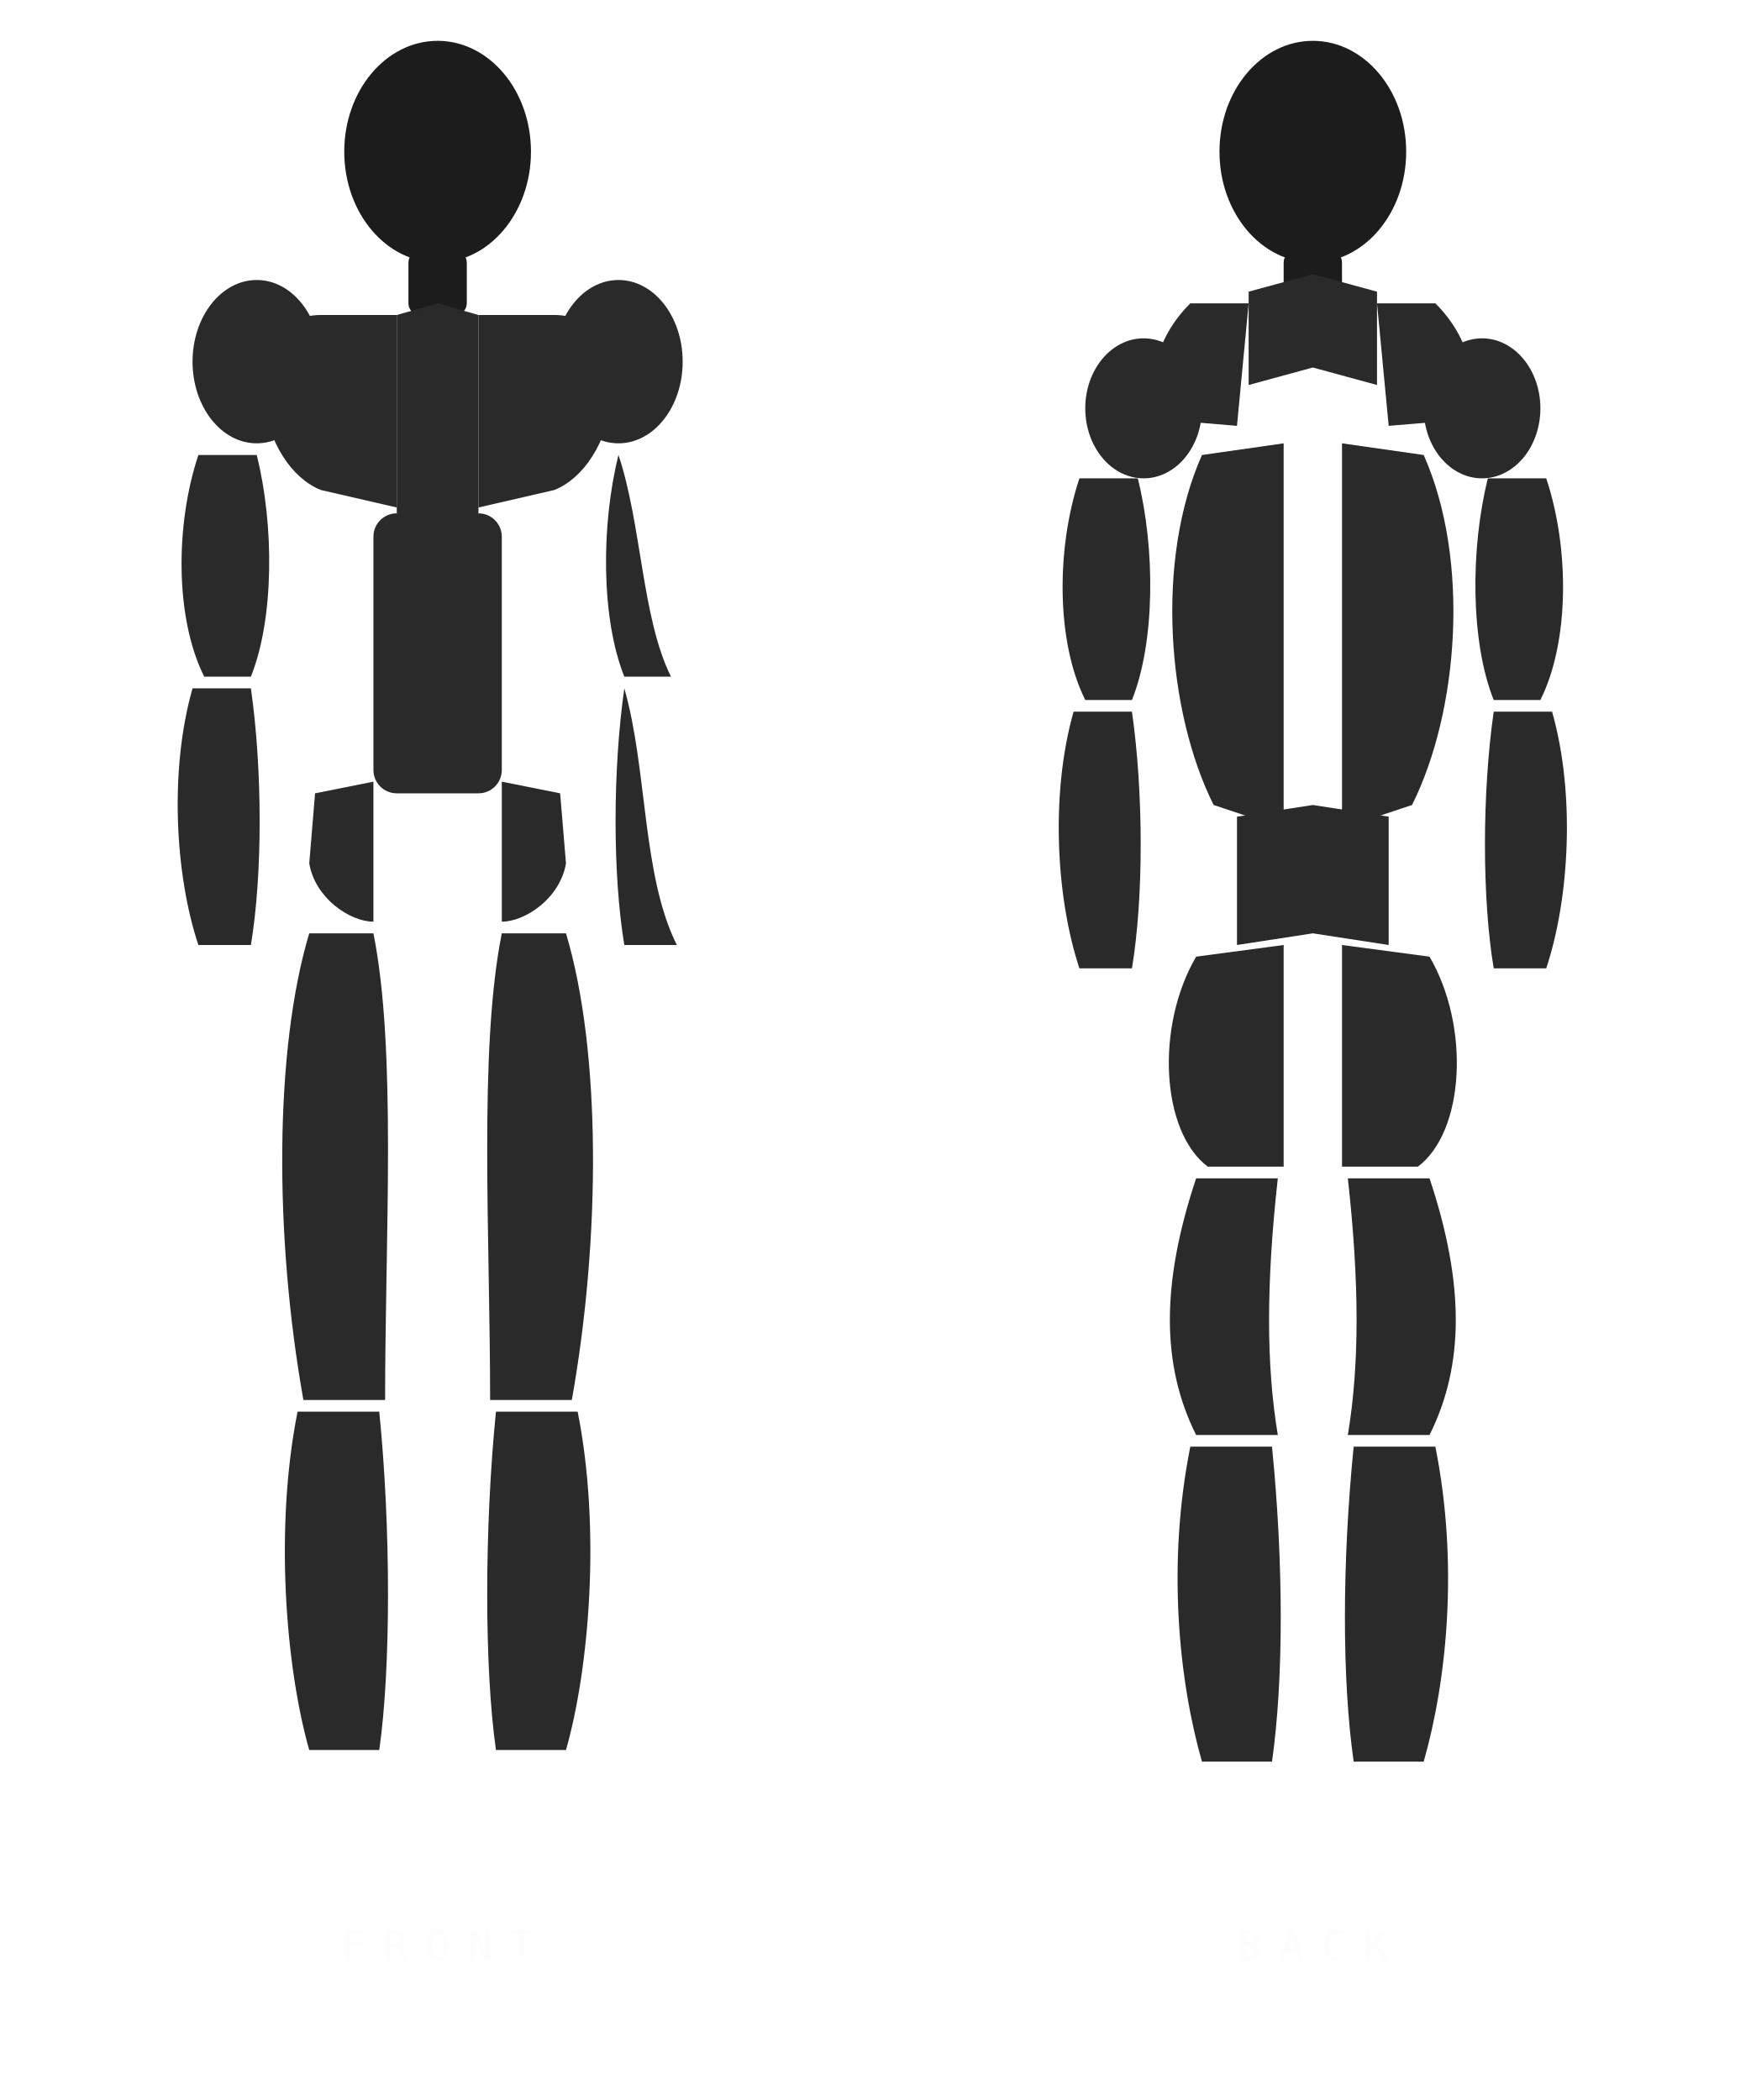
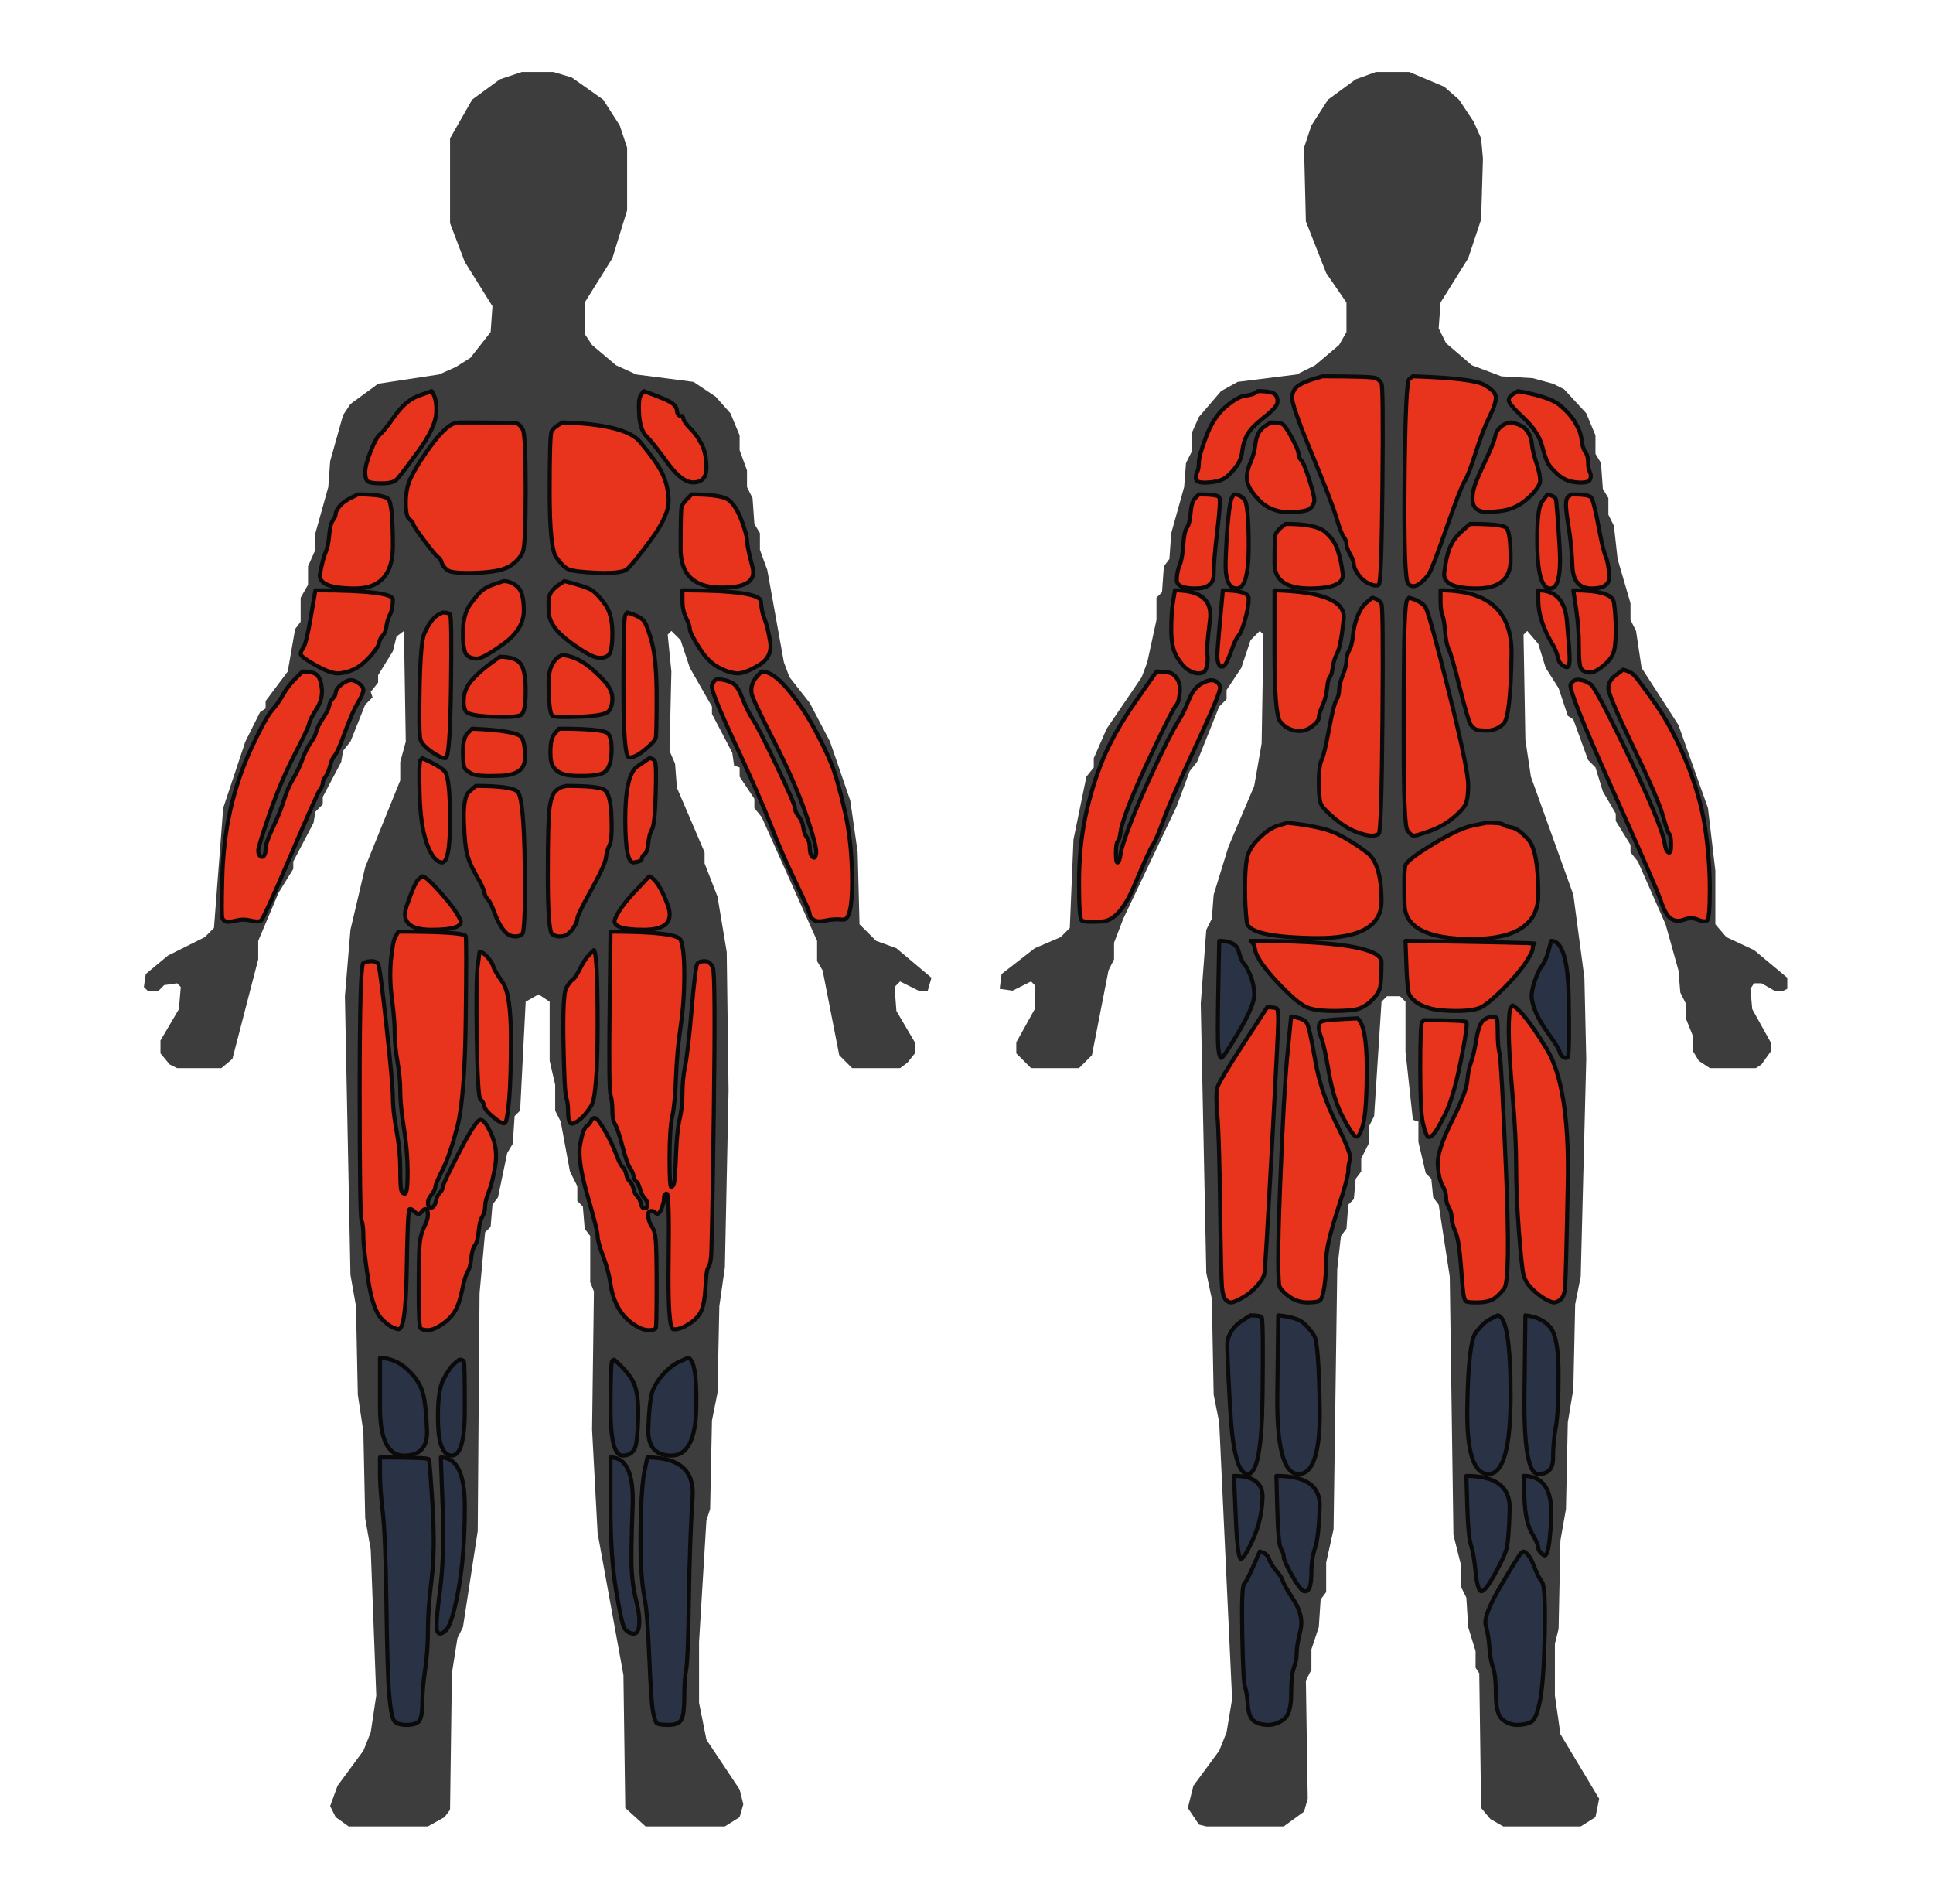
- <svg xmlns="http://www.w3.org/2000/svg" viewBox="0 0 300 360">
-   <ellipse cx="75" cy="26" rx="16" ry="19" fill="#1c1c1c" />
-   <rect x="70" y="43" width="10" height="11" rx="2" fill="#1c1c1c" />
-   <g id="shoulders-f">
-     <ellipse cx="44" cy="62" rx="11" ry="14" fill="#2a2a2a" />
-     <ellipse cx="106" cy="62" rx="11" ry="14" fill="#2a2a2a" />
+ <svg xmlns="http://www.w3.org/2000/svg" id="body-map" viewBox="0 0 1048 1032" stroke-linejoin="round" stroke-linecap="round">
+   <g id="front-body">
+     <g id="body-silhouette-front" fill="#3d3d3d" stroke="none">
+       <path d="M 283 39 L 300 39 L 310 42 L 327 54 L 336 68 L 340 80 L 340 114 L 332 140 L 317 164 L 317 181 L 321 187 L 334 198 L 345 203 L 376 207 L 388 215 L 396 224 L 401 236 L 401 244 L 405 255 L 405 264 L 408 270 L 409 284 L 412 289 L 412 298 L 416 309 L 425 359 L 428 367 L 439 381 L 450 402 L 461 434 L 465 462 L 466 501 L 475 510 L 486 514 L 505 530 L 503 537 L 498 537 L 488 532 L 485 535 L 486 548 L 496 565 L 496 571 L 492 576 L 488 579 L 462 579 L 455 572 L 446 526 L 443 521 L 443 510 L 413 443 L 409 438 L 409 433 L 401 421 L 401 416 L 398 415 L 397 408 L 386 387 L 386 383 L 374 362 L 369 347 L 364 342 L 362 344 L 364 364 L 363 407 L 366 414 L 367 427 L 382 462 L 382 468 L 389 486 L 394 516 L 395 591 L 393 687 L 390 708 L 389 755 L 386 770 L 385 818 L 383 824 L 379 890 L 379 923 L 383 943 L 401 970 L 403 978 L 401 985 L 393 990 L 350 990 L 339 980 L 338 908 L 324 831 L 321 775 L 322 700 L 320 695 L 320 670 L 317 666 L 316 654 L 313 651 L 313 643 L 309 635 L 304 608 L 301 602 L 301 588 L 298 575 L 298 543 L 292 539 L 285 543 L 282 602 L 279 605 L 278 620 L 275 625 L 270 649 L 267 653 L 266 665 L 263 668 L 260 701 L 259 830 L 251 882 L 248 888 L 245 907 L 244 981 L 241 985 L 232 990 L 189 990 L 182 985 L 179 979 L 183 968 L 197 949 L 201 939 L 204 919 L 201 840 L 198 823 L 197 776 L 194 756 L 193 708 L 190 691 L 187 540 L 190 504 L 198 470 L 217 423 L 217 413 L 220 402 L 219 342 L 215 345 L 213 353 L 205 366 L 205 370 L 201 375 L 202 378 L 198 382 L 190 402 L 186 407 L 185 413 L 175 432 L 175 436 L 171 440 L 170 446 L 159 467 L 159 471 L 151 484 L 140 510 L 140 520 L 126 574 L 120 579 L 96 579 L 92 577 L 87 571 L 87 564 L 97 547 L 98 535 L 96 533 L 89 534 L 86 537 L 80 537 L 78 535 L 79 528 L 91 518 L 111 508 L 116 503 L 121 438 L 133 402 L 141 386 L 144 384 L 144 380 L 156 364 L 160 341 L 163 337 L 163 324 L 167 317 L 167 307 L 171 298 L 171 289 L 178 264 L 179 250 L 186 225 L 190 219 L 205 208 L 238 203 L 247 199 L 255 194 L 266 180 L 267 166 L 252 142 L 244 121 L 244 75 L 256 54 L 271 43 L 283 39 Z" />
+     </g>
+     <g id="chest" fill="#e8341c" stroke="#0a0a0a" stroke-width="2.2">
+       <path d="M 234 212 Q 237 216 236.5 224.0 Q 236 232 226.5 245.0 Q 217 258 215.0 260.0 Q 213 262 207.0 262.0 Q 201 262 199.5 261.0 Q 198 260 198.0 256.0 Q 198 252 201.0 244.5 Q 204 237 206.0 235.5 Q 208 234 214.0 225.5 Q 220 217 227.0 214.5 L 234 212 Z" />
+       <path d="M 349 212 Q 363 217 365.0 219.0 Q 367 221 367.0 222.5 Q 367 224 368.0 225.0 Q 369 226 369.5 225.5 Q 370 225 370.5 227.0 Q 371 229 374.5 232.5 Q 378 236 380.5 241.0 Q 383 246 383.0 253.5 Q 383 261 376.5 261.5 Q 370 262 362.0 251.0 Q 354 240 350.5 236.5 Q 347 233 346.5 224.5 Q 346 216 347.5 214.0 L 349 212 Z" />
+       <path d="M 249 229 Q 278 229 280.0 229.5 Q 282 230 283.5 233.0 Q 285 236 285.0 265.5 Q 285 295 283.5 299.0 Q 282 303 277.0 306.5 Q 272 310 258.5 310.5 Q 245 311 242.5 309.0 Q 240 307 239.5 305.0 Q 239 303 237.5 302.0 Q 236 301 230.0 293.0 Q 224 285 224.0 284.0 Q 224 283 222.0 281.5 Q 220 280 220.0 272.5 Q 220 265 222.5 259.5 Q 225 254 230.5 246.0 Q 236 238 240.0 234.0 Q 244 230 246.5 229.5 L 249 229 Z" />
+       <path d="M 305 229 Q 339 230 347.0 239.5 Q 355 249 358.5 255.5 Q 362 262 362.5 270.5 Q 363 279 353.0 292.5 Q 343 306 340.0 308.5 Q 337 311 324.0 310.5 Q 311 310 308.0 308.5 Q 305 307 301.5 302.0 Q 298 297 298.0 266.5 Q 298 236 299.0 234.0 Q 300 232 302.5 230.5 L 305 229 Z" />
+     </g>
+     <g id="shoulders-f" fill="#e8341c" stroke="#0a0a0a" stroke-width="2.2">
+       <path d="M 194 268 Q 208 268 210.5 270.5 Q 213 273 213.0 296.0 Q 213 319 192.5 319.0 Q 172 319 173.5 311.0 Q 175 303 176.5 299.5 Q 178 296 178.5 290.0 Q 179 284 180.5 282.0 Q 182 280 182.0 278.5 Q 182 277 184.0 274.5 Q 186 272 190.0 270.0 L 194 268 Z" />
+       <path d="M 375 268 Q 391 268 395.0 271.0 Q 399 274 402.0 282.0 Q 405 290 405.0 293.0 Q 405 296 408.0 307.5 Q 411 319 390.0 318.5 Q 369 318 369.0 297.5 Q 369 277 369.5 275.0 Q 370 273 372.5 270.5 L 375 268 Z" />
+     </g>
+     <g id="biceps" fill="#e8341c" stroke="#0a0a0a" stroke-width="2.2">
+       <path d="M 171 320 Q 213 320 213.0 325.0 Q 213 330 211.5 333.0 Q 210 336 209.5 339.5 Q 209 343 207.5 344.5 Q 206 346 205.5 348.5 Q 205 351 200.5 356.0 Q 196 361 191.5 363.0 Q 187 365 183.0 365.0 Q 179 365 171.0 360.5 Q 163 356 163.0 354.5 Q 163 353 164.5 351.0 Q 166 349 168.5 334.5 L 171 320 Z" />
+       <path d="M 370 320 Q 412 320 412.5 326.0 Q 413 332 414.5 335.5 Q 416 339 417.5 347.5 Q 419 356 411.5 360.5 Q 404 365 400.0 365.0 Q 396 365 390.0 362.0 Q 384 359 379.0 351.0 Q 374 343 374.0 341.0 Q 374 339 372.0 335.0 Q 370 331 370.0 325.5 L 370 320 Z" />
+     </g>
+     <g id="forearms-f" fill="#e8341c" stroke="#0a0a0a" stroke-width="2.2">
+       <path d="M 164 364 Q 170 364 172.0 366.0 Q 174 368 174.5 373.5 Q 175 379 171.5 384.5 Q 168 390 167.5 392.5 Q 167 395 159.5 409.5 Q 152 424 146.0 441.5 Q 140 459 140.0 461.0 Q 140 463 141.0 464.0 Q 142 465 143.0 464.0 Q 144 463 144.0 460.0 Q 144 457 148.0 448.5 Q 152 440 154.0 433.5 Q 156 427 159.0 422.0 Q 162 417 164.0 411.5 Q 166 406 168.5 402.5 Q 171 399 171.5 396.5 Q 172 394 175.0 389.5 Q 178 385 178.5 382.5 Q 179 380 180.5 378.5 Q 182 377 182.0 375.5 Q 182 374 184.0 372.0 Q 186 370 188.5 369.0 Q 191 368 194.0 370.0 Q 197 372 197.0 374.0 Q 197 376 194.0 381.0 Q 191 386 187.0 397.0 Q 183 408 181.5 409.5 Q 180 411 179.0 415.0 Q 178 419 176.5 421.0 Q 175 423 175.0 424.5 Q 175 426 173.5 428.0 Q 172 430 157.5 464.0 Q 143 498 141.5 499.0 Q 140 500 136.0 499.0 Q 132 498 128.0 499.0 Q 124 500 122.5 499.5 Q 121 499 120.5 497.5 Q 120 496 120.5 476.0 Q 121 456 125.0 438.5 Q 129 421 136.5 405.0 Q 144 389 147.5 385.0 Q 151 381 153.5 376.5 Q 156 372 160.0 368.0 L 164 364 Z" />
+       <path d="M 413 364 Q 419 364 427.0 373.5 Q 435 383 441.0 394.0 Q 447 405 450.5 413.5 Q 454 422 458.0 439.5 Q 462 457 462.0 478.0 Q 462 499 457.0 498.5 Q 452 498 447.5 499.0 Q 443 500 441.0 498.5 Q 439 497 439.0 495.5 Q 439 494 431.5 478.5 Q 424 463 418.0 447.5 Q 412 432 398.5 403.0 Q 385 374 386.0 371.5 Q 387 369 388.0 368.5 Q 389 368 392.0 368.5 Q 395 369 397.5 370.5 Q 400 372 402.5 378.5 Q 405 385 408.5 390.5 Q 412 396 421.5 416.0 Q 431 436 431.0 438.0 Q 431 440 433.0 442.5 Q 435 445 435.5 448.5 Q 436 452 437.5 454.0 Q 439 456 439.0 459.5 Q 439 463 440.5 464.5 Q 442 466 442.5 462.5 Q 443 459 437.0 441.5 Q 431 424 419.5 401.5 Q 408 379 407.5 376.0 Q 407 373 408.0 370.5 Q 409 368 411.0 366.0 L 413 364 Z" />
+     </g>
+     <g id="abs" fill="#e8341c" stroke="#0a0a0a" stroke-width="2.2">
+       <path d="M 273 315 Q 277 315 280.5 318.0 Q 284 321 284.0 331.0 Q 284 341 273.0 349.0 Q 262 357 258.5 357.0 Q 255 357 253.0 355.0 Q 251 353 251.0 343.0 Q 251 333 255.0 327.5 Q 259 322 261.5 320.0 Q 264 318 268.5 316.5 L 273 315 Z" />
+       <path d="M 306 315 Q 318 318 321.0 320.0 Q 324 322 328.0 327.5 Q 332 333 332.0 343.0 Q 332 353 330.0 355.0 Q 328 357 324.0 356.5 Q 320 356 309.0 348.0 Q 298 340 297.5 332.0 Q 297 324 298.5 321.5 Q 300 319 303.0 317.0 L 306 315 Z" />
+       <path d="M 240 332 Q 243 332 244.0 333.0 Q 245 334 244.5 372.5 Q 244 411 241.5 411.0 Q 239 411 234.0 407.5 Q 229 404 228.0 401.0 Q 227 398 227.5 373.0 Q 228 348 230.0 343.5 Q 232 339 234.0 336.5 Q 236 334 238.0 333.0 L 240 332 Z" />
+       <path d="M 340 332 Q 347 334 349.0 336.5 Q 351 339 353.5 348.5 Q 356 358 356.0 378.0 Q 356 398 355.5 400.0 Q 355 402 349.5 406.5 Q 344 411 341.0 410.5 Q 338 410 338.0 372.5 Q 338 335 339.0 333.5 L 340 332 Z" />
+       <path d="M 305 355 Q 312 356 317.5 360.0 Q 323 364 327.5 369.0 Q 332 374 332.0 378.5 Q 332 383 330.0 385.5 Q 328 388 314.5 388.5 Q 301 389 299.5 388.0 Q 298 387 297.5 376.0 Q 297 365 299.0 361.0 Q 301 357 303.0 356.0 L 305 355 Z" />
+       <path d="M 271 356 Q 279 356 282.0 359.5 Q 285 363 285.0 374.5 Q 285 386 282.5 387.5 Q 280 389 267.0 388.5 Q 254 388 252.5 385.5 Q 251 383 251.5 378.0 Q 252 373 256.0 368.5 Q 260 364 265.5 360.0 L 271 356 Z" />
+       <path d="M 256 395 Q 281 396 283.0 400.0 Q 285 404 284.5 412.0 Q 284 420 271.5 420.5 Q 259 421 256.0 419.5 Q 253 418 252.0 416.5 Q 251 415 251.0 407.5 Q 251 400 253.5 397.5 L 256 395 Z" />
+       <path d="M 303 395 Q 327 395 329.5 397.5 Q 332 400 331.5 408.5 Q 331 417 327.0 419.0 Q 323 421 311.0 420.5 Q 299 420 298.5 410.5 Q 298 401 300.5 398.0 L 303 395 Z" />
+       <path d="M 229 411 Q 238 415 241.0 418.0 Q 244 421 244.0 444.5 Q 244 468 239.5 467.5 Q 235 467 231.5 457.5 Q 228 448 227.5 430.5 Q 227 413 228.0 412.0 L 229 411 Z" />
+       <path d="M 352 411 Q 354 411 355.0 412.5 Q 356 414 355.5 430.5 Q 355 447 353.5 449.5 Q 352 452 351.5 457.0 Q 351 462 349.5 463.0 Q 348 464 348.0 465.5 Q 348 467 343.5 467.5 Q 339 468 339.0 444.0 Q 339 420 345.5 415.5 L 352 411 Z" />
+       <path d="M 258 426 Q 277 426 280.5 429.0 Q 284 432 284.5 468.5 Q 285 505 283.0 506.5 Q 281 508 278.0 507.5 Q 275 507 272.5 503.5 Q 270 500 268.0 494.5 Q 266 489 264.5 487.5 Q 263 486 262.5 483.5 Q 262 481 258.5 475.0 Q 255 469 253.5 464.0 Q 252 459 251.5 445.5 Q 251 432 254.5 429.0 L 258 426 Z" />
+       <path d="M 307 426 Q 324 426 327.5 428.0 Q 331 430 331.5 442.5 Q 332 455 330.5 458.0 Q 329 461 328.5 465.0 Q 328 469 320.5 482.5 Q 313 496 313.0 498.0 Q 313 500 310.5 503.5 Q 308 507 305.0 507.5 Q 302 508 299.5 506.5 Q 297 505 297.0 474.5 Q 297 444 298.0 437.5 Q 299 431 301.0 429.0 Q 303 427 305.0 426.5 L 307 426 Z" />
+       <path d="M 229 475 Q 231 475 239.0 484.0 Q 247 493 249.5 498.5 Q 252 504 234.0 504.0 Q 216 504 220.5 491.0 Q 225 478 227.0 476.5 L 229 475 Z" />
+       <path d="M 352 475 Q 357 477 362.0 490.5 Q 367 504 349.0 504.0 Q 331 504 333.5 498.0 Q 336 492 344.0 483.5 L 352 475 Z" />
+     </g>
+     <g id="hip-flexors" fill="#e8341c" stroke="#0a0a0a" stroke-width="2.2">
+       <path d="M 322 515 Q 324 517 324.0 555.5 Q 324 594 320.5 599.5 Q 317 605 313.5 607.5 Q 310 610 309.0 608.5 Q 308 607 308.0 602.5 Q 308 598 307.0 595.0 Q 306 592 305.5 565.5 Q 305 539 307.0 535.5 Q 309 532 310.5 531.0 Q 312 530 314.5 525.0 Q 317 520 319.5 517.5 L 322 515 Z" />
+       <path d="M 260 516 Q 262 516 264.5 519.0 Q 267 522 267.5 524.0 Q 268 526 272.5 532.5 Q 277 539 277.0 562.5 Q 277 586 276.0 596.5 Q 275 607 274.0 608.5 Q 273 610 268.0 606.0 Q 263 602 262.5 599.5 Q 262 597 260.5 596.0 Q 259 595 258.5 563.0 Q 258 531 259.0 523.5 L 260 516 Z" />
+     </g>
+     <g id="quads" fill="#2a3245" stroke="#0a0a0a" stroke-width="2.2">
+       <path d="M 216 505 Q 252 505 252.5 507.5 Q 253 510 252.5 552.5 Q 252 595 248.0 610.5 Q 244 626 240.0 634.0 Q 236 642 236.0 643.5 Q 236 645 234.0 647.5 Q 232 650 232.0 652.0 Q 232 654 233.0 654.5 Q 234 655 235.0 654.0 Q 236 653 236.5 650.5 Q 237 648 238.5 646.5 Q 240 645 240.0 643.5 Q 240 642 249.0 624.5 Q 258 607 260.5 607.0 Q 263 607 266.5 615.0 Q 270 623 268.5 632.0 Q 267 641 265.0 646.0 Q 263 651 263.0 654.0 Q 263 657 261.5 659.5 Q 260 662 259.5 667.5 Q 259 673 257.5 675.0 Q 256 677 255.5 682.0 Q 255 687 253.5 689.5 Q 252 692 250.5 699.5 Q 249 707 246.5 711.0 Q 244 715 239.5 718.0 Q 235 721 232.0 721.0 Q 229 721 228.0 720.0 Q 227 719 227.0 699.5 Q 227 680 227.5 674.5 Q 228 669 230.0 665.0 Q 232 661 232.0 658.5 Q 232 656 231.0 655.5 Q 230 655 228.5 657.0 Q 227 659 225.0 657.0 Q 223 655 222.0 655.5 Q 221 656 220.5 688.5 Q 220 721 216.0 720.5 Q 212 720 207.0 715.0 Q 202 710 199.5 693.0 Q 197 676 197.0 670.0 Q 197 664 196.0 661.5 Q 195 659 195.0 591.0 Q 195 523 197.0 522.0 Q 199 521 201.5 521.0 Q 204 521 205.0 522.5 Q 206 524 209.5 556.0 Q 213 588 213.0 595.0 Q 213 602 215.0 613.0 Q 217 624 217.0 633.5 Q 217 643 217.5 645.0 Q 218 647 219.5 647.0 Q 221 647 221.0 635.5 Q 221 624 219.0 611.5 Q 217 599 217.0 591.5 Q 217 584 215.5 575.5 Q 214 567 214.0 560.0 Q 214 553 212.5 541.5 Q 211 530 212.0 520.0 Q 213 510 214.5 507.5 L 216 505 Z" fill="#e8341c" />
+       <path d="M 331 505 Q 367 505 369.0 509.5 Q 371 514 371.0 528.5 Q 371 543 369.0 556.5 Q 367 570 366.5 584.0 Q 366 598 364.5 605.0 Q 363 612 363.0 628.0 Q 363 644 364.0 643.5 Q 365 643 365.5 641.0 Q 366 639 366.5 626.0 Q 367 613 368.5 606.5 Q 370 600 370.0 592.5 Q 370 585 371.5 577.5 Q 373 570 375.0 547.0 Q 377 524 378.0 522.5 Q 379 521 382.0 521.0 Q 385 521 386.5 524.5 Q 388 528 387.0 602.5 Q 386 677 385.5 681.5 Q 385 686 384.0 687.0 Q 383 688 382.5 697.5 Q 382 707 380.0 711.0 Q 378 715 373.0 718.0 Q 368 721 365.0 720.5 Q 362 720 362.5 683.5 Q 363 647 361.5 647.0 Q 360 647 360.0 649.5 Q 360 652 358.5 655.5 Q 357 659 355.5 657.5 Q 354 656 352.5 656.5 Q 351 657 351.5 660.0 Q 352 663 353.5 665.0 Q 355 667 355.5 672.0 Q 356 677 356.0 698.0 Q 356 719 355.5 720.0 Q 355 721 351.5 721.0 Q 348 721 343.0 717.5 Q 338 714 335.0 708.5 Q 332 703 331.0 696.0 Q 330 689 327.0 681.0 Q 324 673 324.0 670.0 Q 324 667 318.5 648.0 Q 313 629 314.5 620.5 Q 316 612 318.0 610.5 Q 320 609 320.5 607.5 Q 321 606 322.5 606.0 Q 324 606 328.0 613.0 Q 332 620 334.0 625.5 Q 336 631 337.5 632.5 Q 339 634 339.5 636.5 Q 340 639 341.5 640.5 Q 343 642 343.5 644.5 Q 344 647 345.5 648.5 Q 347 650 347.5 652.5 Q 348 655 349.5 655.0 Q 351 655 351.0 653.0 Q 351 651 349.5 649.5 Q 348 648 347.0 644.5 Q 346 641 345.0 640.5 Q 344 640 343.5 637.5 Q 343 635 341.5 633.0 Q 340 631 337.5 621.5 Q 335 612 333.5 609.5 Q 332 607 332.0 602.0 Q 332 597 331.0 593.5 Q 330 590 330.5 547.5 L 331 505 Z" fill="#e8341c" />
+       <path d="M 206 736 Q 210 736 214.5 738.0 Q 219 740 223.5 745.0 Q 228 750 229.5 756.0 Q 231 762 231.5 775.5 Q 232 789 219.0 789.0 Q 206 789 206.0 762.5 L 206 736 Z" />
+       <path d="M 373 736 Q 378 737 377.5 763.0 Q 377 789 364.0 789.0 Q 351 789 351.5 774.5 Q 352 760 353.5 755.0 Q 355 750 359.5 745.0 Q 364 740 368.5 738.0 L 373 736 Z" />
+       <path d="M 249 737 Q 251 737 251.5 738.0 Q 252 739 252.0 764.0 Q 252 789 245.0 789.0 Q 238 789 237.5 771.5 Q 237 754 240.5 747.5 Q 244 741 246.5 739.0 L 249 737 Z" />
+       <path d="M 333 737 Q 341 744 343.5 749.5 Q 346 755 346.0 765.0 Q 346 775 345.0 782.0 Q 344 789 337.5 789.0 Q 331 789 331.0 763.5 Q 331 738 332.0 737.5 L 333 737 Z" />
+     </g>
+     <g id="calves-f" fill="#2a3245" stroke="#0a0a0a" stroke-width="2.2">
+       <path d="M 206 790 Q 232 790 232.5 791.0 Q 233 792 234.5 816.0 Q 236 840 234.0 856.0 Q 232 872 232.0 883.5 Q 232 895 230.5 905.0 Q 229 915 229.0 922.5 Q 229 930 227.5 932.5 Q 226 935 220.5 935.0 Q 215 935 213.5 932.5 Q 212 930 211.0 918.5 Q 210 907 209.5 869.5 Q 209 832 207.5 819.5 Q 206 807 206.0 798.5 L 206 790 Z" />
+       <path d="M 351 790 Q 377 790 375.5 811.5 Q 374 833 373.5 866.5 Q 373 900 372.0 905.0 Q 371 910 371.0 919.5 Q 371 929 369.5 932.0 Q 368 935 362.5 935.0 Q 357 935 356.0 934.0 Q 355 933 354.0 927.5 Q 353 922 352.0 898.0 Q 351 874 349.5 866.5 Q 348 859 347.5 847.5 Q 347 836 347.5 820.0 Q 348 804 349.5 797.0 L 351 790 Z" />
+       <path d="M 239 790 Q 252 790 252.0 816.5 Q 252 843 248.5 862.0 Q 245 881 241.5 884.0 Q 238 887 237.0 884.0 Q 236 881 238.5 862.5 Q 241 844 240.0 817.0 L 239 790 Z" />
+       <path d="M 331 790 Q 344 790 343.0 816.5 Q 342 843 342.5 851.5 Q 343 860 345.0 868.0 Q 347 876 346.5 881.0 Q 346 886 343.0 885.5 Q 340 885 338.5 882.5 Q 337 880 334.0 862.0 Q 331 844 331.0 817.0 L 331 790 Z" />
+     </g>
  </g>
-   <g id="chest">
-     <path d="M55 54 C48 54 44 60 45 68 C46 76 50 82 55 84 L68 87 L68 54 Z" fill="#2a2a2a" />
-     <path d="M95 54 C102 54 106 60 105 68 C104 76 100 82 95 84 L82 87 L82 54 Z" fill="#2a2a2a" />
-     <path d="M68 54 L75 52 L82 54 L82 88 L75 90 L68 88 Z" fill="#2a2a2a" />
+   <g id="back-body">
+     <g id="body-silhouette-back" fill="#3d3d3d" stroke="none">
+       <path d="M 746 39 L 764 39 L 783 47 L 791 54 L 799 66 L 803 75 L 804 86 L 803 119 L 796 140 L 781 164 L 780 178 L 784 186 L 798 198 L 814 204 L 831 205 L 842 208 L 848 211 L 860 224 L 865 236 L 865 246 L 868 251 L 869 265 L 872 270 L 872 279 L 875 285 L 877 303 L 884 327 L 884 336 L 887 342 L 890 362 L 910 393 L 926 438 L 930 472 L 930 501 L 936 508 L 951 515 L 969 530 L 969 536 L 967 537 L 962 537 L 955 533 L 951 533 L 949 536 L 950 547 L 960 565 L 960 570 L 955 577 L 952 579 L 927 579 L 921 575 L 918 570 L 918 562 L 914 552 L 914 544 L 911 538 L 910 526 L 903 501 L 888 467 L 884 462 L 884 458 L 876 445 L 876 441 L 869 429 L 865 416 L 861 412 L 853 390 L 850 388 L 845 373 L 838 362 L 834 349 L 828 342 L 826 344 L 827 401 L 830 421 L 853 485 L 859 530 L 860 574 L 857 692 L 854 707 L 853 753 L 850 771 L 849 818 L 846 835 L 845 883 L 843 891 L 843 919 L 846 940 L 867 975 L 865 985 L 857 990 L 815 990 L 808 986 L 803 980 L 802 907 L 800 904 L 800 895 L 796 882 L 795 866 L 792 860 L 792 848 L 788 832 L 786 692 L 780 653 L 777 649 L 776 639 L 773 636 L 769 619 L 769 608 L 766 607 L 762 570 L 762 543 L 759 540 L 752 540 L 749 543 L 745 605 L 742 611 L 742 620 L 738 628 L 738 635 L 735 639 L 734 650 L 731 653 L 730 666 L 727 670 L 725 688 L 723 829 L 719 847 L 719 863 L 716 867 L 715 882 L 711 894 L 711 905 L 708 911 L 709 975 L 707 982 L 696 990 L 654 990 L 650 989 L 644 980 L 647 968 L 661 949 L 665 939 L 668 921 L 661 771 L 658 756 L 657 704 L 654 690 L 651 544 L 654 504 L 657 498 L 658 485 L 666 459 L 680 426 L 684 403 L 685 344 L 683 342 L 678 347 L 673 362 L 665 374 L 665 379 L 661 383 L 649 413 L 645 418 L 638 437 L 609 498 L 604 511 L 604 520 L 601 526 L 592 572 L 585 579 L 559 579 L 551 571 L 551 565 L 561 547 L 561 534 L 559 532 L 549 537 L 542 536 L 543 528 L 561 514 L 575 508 L 580 503 L 582 455 L 589 421 L 593 416 L 593 411 L 600 395 L 619 367 L 622 359 L 627 336 L 627 324 L 630 321 L 631 307 L 634 303 L 635 289 L 642 264 L 643 251 L 646 245 L 646 235 L 650 226 L 662 212 L 671 207 L 703 203 L 713 198 L 726 187 L 730 180 L 730 164 L 719 148 L 708 120 L 707 80 L 711 68 L 720 54 L 735 43 L 746 39 Z" />
+     </g>
+     <g id="traps" fill="#e8341c" stroke="#0a0a0a" stroke-width="2.2">
+       <path d="M 717 204 Q 744 204 746.0 205.0 Q 748 206 749.0 208.0 Q 750 210 749.5 263.0 Q 749 316 747.5 317.0 Q 746 318 742.5 316.5 Q 739 315 736.5 311.5 Q 734 308 734.0 306.0 Q 734 304 732.0 300.5 Q 730 297 730.0 295.0 Q 730 293 728.5 291.0 Q 727 289 724.5 280.5 Q 722 272 711.0 245.5 Q 700 219 700.5 215.0 Q 701 211 704.0 209.0 Q 707 207 712.0 205.5 L 717 204 Z" />
+       <path d="M 766 204 Q 798 205 804.5 208.5 Q 811 212 811.0 215.5 Q 811 219 807.5 226.0 Q 804 233 800.0 245.5 Q 796 258 794.0 261.0 Q 792 264 784.5 285.5 Q 777 307 775.0 310.5 Q 773 314 769.5 316.5 Q 766 319 763.5 316.5 Q 761 314 761.5 260.5 Q 762 207 764.0 205.5 L 766 204 Z" />
+       <path d="M 823 212 Q 840 215 845.5 219.5 Q 851 224 854.0 229.0 Q 857 234 857.5 238.5 Q 858 243 859.5 245.0 Q 861 247 861.0 250.5 Q 861 254 862.0 256.0 Q 863 258 862.0 260.0 Q 861 262 855.0 261.5 Q 849 261 845.0 257.5 Q 841 254 839.5 251.5 Q 838 249 836.0 241.5 Q 834 234 826.0 226.5 Q 818 219 818.0 217.0 Q 818 215 820.5 213.5 L 823 212 Z" />
+       <path d="M 819 229 Q 825 230 827.5 233.0 Q 830 236 830.5 240.5 Q 831 245 833.0 251.0 Q 835 257 835.0 260.5 Q 835 264 828.5 270.0 Q 822 276 813.5 277.0 Q 805 278 802.5 277.0 Q 800 276 799.0 274.0 Q 798 272 798.5 267.5 Q 799 263 804.5 251.5 Q 810 240 810.5 237.0 Q 811 234 813.0 232.0 Q 815 230 817.0 229.5 L 819 229 Z" />
+       <path d="M 839 268 Q 843 269 843.5 270.5 Q 844 272 845.5 295.5 Q 847 319 840.5 319.0 Q 834 319 833.5 297.5 Q 833 276 836.0 272.0 L 839 268 Z" />
+       <path d="M 834 320 Q 848 320 849.5 336.5 Q 851 353 851.0 357.0 Q 851 361 850.0 361.5 Q 849 362 847.0 360.5 Q 845 359 844.5 356.0 Q 844 353 841.0 348.0 Q 838 343 836.0 337.0 Q 834 331 834.0 325.5 L 834 320 Z" />
+       <path d="M 697 284 Q 713 284 718.0 288.0 Q 723 292 725.0 297.5 Q 727 303 728.0 311.0 Q 729 319 710.0 319.0 Q 691 319 691.0 305.5 Q 691 292 691.5 290.0 Q 692 288 694.5 286.0 L 697 284 Z" />
+       <path d="M 691 320 Q 730 321 728.5 335.5 Q 727 350 725.0 354.0 Q 723 358 722.5 362.0 Q 722 366 721.0 367.0 Q 720 368 719.5 373.0 Q 719 378 717.0 382.5 Q 715 387 715.0 389.0 Q 715 391 711.0 394.0 Q 707 397 702.0 396.0 Q 697 395 694.0 391.0 Q 691 387 691.0 353.5 L 691 320 Z" />
+       <path d="M 797 284 Q 814 284 816.5 286.0 Q 819 288 819.0 303.5 Q 819 319 800.5 319.0 Q 782 319 783.0 310.5 Q 784 302 786.0 297.0 Q 788 292 792.5 288.0 L 797 284 Z" />
+       <path d="M 781 320 Q 820 320 819.5 354.5 Q 819 389 815.0 392.5 Q 811 396 806.5 396.0 Q 802 396 800.5 395.5 Q 799 395 797.5 393.0 Q 796 391 791.5 373.0 Q 787 355 785.5 352.0 Q 784 349 783.5 342.5 Q 783 336 782.0 333.5 Q 781 331 781.0 325.5 L 781 320 Z" />
+       <path d="M 744 324 Q 748 325 749.0 327.5 Q 750 330 749.5 390.5 Q 749 451 747.5 452.0 Q 746 453 743.5 453.0 Q 741 453 735.5 451.0 Q 730 449 724.0 444.0 Q 718 439 716.5 436.5 Q 715 434 715.0 424.5 Q 715 415 716.5 412.0 Q 718 409 720.5 395.5 Q 723 382 724.5 379.5 Q 726 377 726.0 374.0 Q 726 371 728.0 366.0 Q 730 361 730.0 358.0 Q 730 355 731.5 352.5 Q 733 350 733.5 344.5 Q 734 339 736.0 334.0 Q 738 329 741.0 326.5 L 744 324 Z" />
+       <path d="M 764 324 Q 771 326 773.0 329.5 Q 775 333 785.5 375.0 Q 796 417 796.0 425.5 Q 796 434 794.0 437.0 Q 792 440 787.0 444.0 Q 782 448 775.0 450.5 Q 768 453 766.5 453.0 Q 765 453 763.0 450.0 Q 761 447 761.0 400.0 Q 761 353 761.5 339.5 Q 762 326 763.0 325.0 L 764 324 Z" />
+       <path d="M 698 446 Q 717 448 725.0 452.0 Q 733 456 741.0 462.0 Q 749 468 749.0 488.5 Q 749 509 713.0 508.5 Q 677 508 676.0 500.0 Q 675 492 675.0 481.5 Q 675 471 676.0 465.5 Q 677 460 682.5 454.5 Q 688 449 693.0 447.5 L 698 446 Z" />
+       <path d="M 806 446 Q 814 446 815.0 447.0 Q 816 448 819.5 448.5 Q 823 449 828.5 455.0 Q 834 461 834.0 485.0 Q 834 509 798.0 509.0 Q 762 509 761.5 490.5 Q 761 472 762.0 469.0 Q 763 466 777.0 457.5 Q 791 449 798.5 447.5 L 806 446 Z" />
+     </g>
+     <g id="lats" fill="#e8341c" stroke="#0a0a0a" stroke-width="2.2">
+       <path d="M 853 320 Q 874 320 875.0 326.5 Q 876 333 876.0 342.0 Q 876 351 874.5 354.5 Q 873 358 868.5 361.5 Q 864 365 861.0 364.5 Q 858 364 857.0 362.0 Q 856 360 856.0 350.0 Q 856 340 854.5 330.0 L 853 320 Z" />
+       <path d="M 678 510 Q 749 510 749.0 521.5 Q 749 533 748.0 536.0 Q 747 539 744.0 542.0 Q 741 545 737.5 546.5 Q 734 548 723.5 548.0 Q 713 548 708.5 546.0 Q 704 544 696.5 536.5 Q 689 529 685.0 523.5 Q 681 518 680.5 515.0 Q 680 512 679.0 511.0 L 678 510 Z" />
+       <path d="M 661 510 Q 670 510 671.5 515.5 Q 673 521 674.5 522.5 Q 676 524 678.0 529.0 Q 680 534 680.0 539.5 Q 680 545 671.5 559.5 Q 663 574 662.0 573.5 Q 661 573 660.5 568.0 Q 660 563 660.5 536.5 L 661 510 Z" fill="#2a3245" />
+       <path d="M 841 510 Q 850 510 850.5 541.0 Q 851 572 850.0 573.0 Q 849 574 847.5 573.0 Q 846 572 845.5 570.0 Q 845 568 840.0 561.0 Q 835 554 833.0 549.5 Q 831 545 830.5 541.5 Q 830 538 832.0 532.0 Q 834 526 836.0 523.5 Q 838 521 839.5 515.5 L 841 510 Z" fill="#2a3245" />
+     </g>
+     <g id="rear-delts" fill="#e8341c" stroke="#0a0a0a" stroke-width="2.2">
+       <path d="M 682 212 Q 690 212 691.5 214.0 Q 693 216 692.5 218.5 Q 692 221 685.0 226.5 Q 678 232 676.0 236.0 Q 674 240 673.5 244.5 Q 673 249 670.5 252.5 Q 668 256 665.0 258.5 Q 662 261 655.5 261.5 Q 649 262 648.5 260.0 Q 648 258 649.0 256.0 Q 650 254 650.0 250.5 Q 650 247 654.0 236.5 Q 658 226 664.5 220.5 Q 671 215 675.0 214.5 Q 679 214 680.5 213.0 L 682 212 Z" />
+       <path d="M 689 229 Q 694 229 695.5 230.0 Q 697 231 700.5 237.5 Q 704 244 704.0 246.0 Q 704 248 705.5 249.5 Q 707 251 710.0 260.5 Q 713 270 712.5 272.0 Q 712 274 710.5 275.5 Q 709 277 703.0 277.5 Q 697 278 693.0 277.0 Q 689 276 686.0 274.0 Q 683 272 679.5 267.5 Q 676 263 676.0 259.0 Q 676 255 678.0 250.5 Q 680 246 680.5 241.5 Q 681 237 682.5 234.5 Q 684 232 686.5 230.5 L 689 229 Z" />
+       <path d="M 650 268 Q 660 268 661.0 269.5 Q 662 271 660.0 287.5 Q 658 304 658.0 311.5 Q 658 319 648.0 319.0 Q 638 319 638.0 314.5 Q 638 310 639.5 306.5 Q 641 303 641.5 295.5 Q 642 288 643.5 286.0 Q 645 284 645.5 278.0 Q 646 272 648.0 270.0 L 650 268 Z" />
+       <path d="M 669 268 Q 672 268 674.5 270.5 Q 677 273 677.0 296.0 Q 677 319 670.5 319.0 Q 664 319 664.5 304.0 Q 665 289 666.0 280.0 Q 667 271 668.0 269.5 L 669 268 Z" />
+       <path d="M 852 268 Q 861 268 862.5 269.5 Q 864 271 866.5 284.5 Q 869 298 870.5 301.5 Q 872 305 872.5 312.0 Q 873 319 863.0 319.0 Q 853 319 852.5 307.0 Q 852 295 850.5 286.0 Q 849 277 849.0 273.5 Q 849 270 850.5 269.0 L 852 268 Z" />
+     </g>
+     <g id="triceps" fill="#e8341c" stroke="#0a0a0a" stroke-width="2.2">
+       <path d="M 637 320 Q 658 320 656.0 336.0 Q 654 352 654.5 354.5 Q 655 357 654.5 360.0 Q 654 363 653.0 364.0 Q 652 365 649.5 365.0 Q 647 365 644.0 363.0 Q 641 361 638.0 356.0 Q 635 351 635.0 341.5 Q 635 332 636.0 326.0 L 637 320 Z" />
+       <path d="M 663 320 Q 677 320 677.0 324.5 Q 677 329 675.0 336.0 Q 673 343 671.5 344.5 Q 670 346 667.5 353.0 Q 665 360 663.5 361.0 Q 662 362 661.0 360.5 Q 660 359 660.0 355.5 Q 660 352 661.5 336.0 L 663 320 Z" />
+     </g>
+     <g id="forearms-b" fill="#e8341c" stroke="#0a0a0a" stroke-width="2.2">
+       <path d="M 880 363 Q 884 364 886.0 366.0 Q 888 368 897.5 381.5 Q 907 395 914.5 413.5 Q 922 432 924.5 449.0 Q 927 466 927.0 482.0 Q 927 498 925.5 499.0 Q 924 500 920.5 498.5 Q 917 497 913.0 498.5 Q 909 500 906.0 498.0 Q 903 496 900.5 488.5 Q 898 481 874.0 427.5 Q 850 374 851.5 371.0 Q 853 368 856.5 368.5 Q 860 369 862.5 371.0 Q 865 373 878.0 399.5 Q 891 426 896.5 439.5 Q 902 453 902.5 457.0 Q 903 461 904.5 462.0 Q 906 463 906.0 458.0 Q 906 453 905.0 452.0 Q 904 451 901.5 442.0 Q 899 433 885.5 405.0 Q 872 377 872.0 373.0 Q 872 369 876.0 366.0 L 880 363 Z" />
+       <path d="M 627 364 Q 634 364 636.0 365.5 Q 638 367 639.0 369.5 Q 640 372 639.5 376.5 Q 639 381 637.5 382.5 Q 636 384 626.0 405.0 Q 616 426 612.0 436.5 Q 608 447 607.5 451.0 Q 607 455 606.0 456.0 Q 605 457 605.0 462.5 Q 605 468 606.0 467.5 Q 607 467 607.5 463.0 Q 608 459 613.0 446.0 Q 618 433 626.5 415.0 Q 635 397 638.5 391.5 Q 642 386 644.5 379.5 Q 647 373 651.5 370.5 Q 656 368 658.5 369.0 Q 661 370 661.5 372.5 Q 662 375 648.5 404.0 Q 635 433 631.0 444.0 Q 627 455 625.0 458.0 Q 623 461 615.0 480.0 Q 607 499 597.5 499.5 Q 588 500 586.5 499.0 Q 585 498 585.0 478.5 Q 585 459 588.5 442.5 Q 592 426 598.0 411.5 Q 604 397 615.5 380.5 L 627 364 Z" />
+     </g>
+     <g id="lower-back" fill="#e8341c" stroke="#0a0a0a" stroke-width="2.2">
+       <path d="M 762 510 Q 833 511 832.0 511.5 Q 831 512 831.0 514.0 Q 831 516 827.0 522.0 Q 823 528 815.0 536.0 Q 807 544 803.0 546.0 Q 799 548 789.5 548.0 Q 780 548 775.0 546.5 Q 770 545 767.5 543.0 Q 765 541 764.0 539.0 Q 763 537 762.5 523.5 L 762 510 Z" />
+     </g>
+     <g id="glutes" fill="#e8341c" stroke="#0a0a0a" stroke-width="2.2">
+       <path d="M 820 545 Q 826 548 838.5 568.5 Q 851 589 850.0 641.0 Q 849 693 848.5 698.0 Q 848 703 846.0 704.5 Q 844 706 842.5 706.0 Q 841 706 837.5 704.0 Q 834 702 830.5 698.5 Q 827 695 826.0 691.0 Q 825 687 823.5 667.5 Q 822 648 822.0 632.0 Q 822 616 820.0 593.0 Q 818 570 818.0 559.0 Q 818 548 819.0 546.5 L 820 545 Z" />
+       <path d="M 687 546 Q 692 546 692.5 547.0 Q 693 548 693.0 553.5 Q 693 559 689.5 623.5 Q 686 688 685.5 690.5 Q 685 693 681.5 697.0 Q 678 701 673.5 703.5 Q 669 706 667.5 706.0 Q 666 706 664.5 704.5 Q 663 703 662.5 697.5 Q 662 692 661.5 654.0 Q 661 616 660.0 604.5 Q 659 593 660.0 589.5 Q 661 586 674.0 566.0 L 687 546 Z" />
+       <path d="M 700 551 Q 707 552 708.5 554.5 Q 710 557 713.0 574.5 Q 716 592 724.5 609.0 Q 733 626 732.0 628.5 Q 731 631 731.0 634.5 Q 731 638 725.0 656.5 Q 719 675 719.0 683.0 Q 719 691 718.0 697.5 Q 717 704 715.5 705.0 Q 714 706 709.0 706.0 Q 704 706 700.0 703.5 Q 696 701 694.0 698.0 Q 692 695 694.0 643.5 Q 696 592 698.0 571.5 L 700 551 Z" />
+       <path d="M 808 551 Q 811 551 811.5 552.0 Q 812 553 812.0 560.0 Q 812 567 813.0 571.0 Q 814 575 816.5 634.5 Q 819 694 815.5 698.5 Q 812 703 809.0 704.5 Q 806 706 801.0 706.0 Q 796 706 795.0 705.5 Q 794 705 793.5 702.0 Q 793 699 792.0 685.5 Q 791 672 789.0 667.5 Q 787 663 787.0 660.0 Q 787 657 785.5 654.5 Q 784 652 784.0 649.0 Q 784 646 782.0 642.5 Q 780 639 779.5 631.5 Q 779 624 787.0 608.0 Q 795 592 795.5 586.0 Q 796 580 797.5 576.0 Q 799 572 800.5 563.0 Q 802 554 805.0 552.5 L 808 551 Z" />
+       <path d="M 736 552 Q 741 556 741.0 579.0 Q 741 602 739.0 609.5 Q 737 617 735.0 616.0 Q 733 615 728.0 605.5 Q 723 596 720.5 581.5 Q 718 567 716.5 563.0 Q 715 559 715.0 557.0 Q 715 555 716.0 554.0 Q 717 553 726.5 552.5 L 736 552 Z" />
+       <path d="M 772 553 Q 794 553 795.0 554.0 Q 796 555 792.0 575.0 Q 788 595 783.5 604.0 Q 779 613 777.0 615.0 Q 775 617 774.0 616.0 Q 773 615 771.5 609.0 Q 770 603 770.0 579.0 Q 770 555 771.0 554.0 L 772 553 Z" />
+     </g>
+     <g id="hamstrings" fill="#2a3245" stroke="#0a0a0a" stroke-width="2.2">
+       <path d="M 678 713 Q 683 713 684.0 714.0 Q 685 715 684.5 757.0 Q 684 799 676.5 799.0 Q 669 799 667.0 764.5 Q 665 730 665.5 727.0 Q 666 724 668.0 721.0 Q 670 718 674.0 715.5 L 678 713 Z" />
+       <path d="M 693 713 Q 703 714 706.5 717.0 Q 710 720 712.5 724.0 Q 715 728 715.5 763.5 Q 716 799 704.0 799.0 Q 692 799 692.5 756.0 L 693 713 Z" />
+       <path d="M 812 713 Q 819 714 819.0 756.5 Q 819 799 807.0 799.0 Q 795 799 795.5 763.5 Q 796 728 800.0 722.5 Q 804 717 808.0 715.0 L 812 713 Z" />
+       <path d="M 827 713 Q 836 714 840.5 719.5 Q 845 725 845.0 745.0 Q 845 765 843.5 773.5 Q 842 782 842.0 790.5 Q 842 799 834.0 799.0 Q 826 799 826.5 756.0 L 827 713 Z" />
+     </g>
+     <g id="calves-b" fill="#2a3245" stroke="#0a0a0a" stroke-width="2.2">
+       <path d="M 669 800 Q 685 800 684.5 812.0 Q 684 824 679.5 834.0 Q 675 844 673.0 845.0 Q 671 846 670.0 823.0 L 669 800 Z" />
+       <path d="M 692 800 Q 716 800 715.5 816.5 Q 715 833 713.0 839.0 Q 711 845 711.0 851.5 Q 711 858 710.0 860.5 Q 709 863 707.0 862.5 Q 705 862 700.5 854.0 Q 696 846 696.0 844.0 Q 696 842 694.5 839.5 Q 693 837 692.5 818.5 L 692 800 Z" />
+       <path d="M 795 800 Q 819 800 818.5 818.0 Q 818 836 816.5 840.5 Q 815 845 810.0 854.0 Q 805 863 803.0 862.5 Q 801 862 800.0 852.0 Q 799 842 797.5 837.5 Q 796 833 795.5 816.5 L 795 800 Z" />
+       <path d="M 826 800 Q 842 800 841.0 822.5 Q 840 845 837.0 843.0 Q 834 841 834.0 839.0 Q 834 837 830.5 831.0 Q 827 825 826.5 812.5 L 826 800 Z" />
+       <path d="M 683 841 Q 687 842 688.0 845.0 Q 689 848 692.0 851.5 Q 695 855 695.5 857.0 Q 696 859 701.5 867.5 Q 707 876 705.0 884.0 Q 703 892 703.0 896.0 Q 703 900 701.5 904.0 Q 700 908 700.0 918.5 Q 700 929 696.0 932.0 Q 692 935 687.5 935.0 Q 683 935 680.0 933.0 Q 677 931 676.5 924.0 Q 676 917 675.0 914.5 Q 674 912 673.5 886.0 Q 673 860 674.5 858.5 Q 676 857 679.5 849.0 L 683 841 Z" />
+       <path d="M 826 841 Q 829 842 831.5 848.5 Q 834 855 836.0 857.5 Q 838 860 837.5 885.5 Q 837 911 835.0 921.5 Q 833 932 830.0 933.5 Q 827 935 822.5 935.0 Q 818 935 814.5 932.0 Q 811 929 811.0 918.5 Q 811 908 809.5 904.0 Q 808 900 807.5 893.0 Q 807 886 805.5 881.0 Q 804 876 814.0 859.0 Q 824 842 825.0 841.5 L 826 841 Z" />
+     </g>
  </g>
-   <g id="biceps">
-     <path d="M34 78 C30 90 30 106 35 116 L43 116 C47 106 47 90 44 78 Z" fill="#2a2a2a" />
-     <path d="M106 78 C110 90 110 106 115 116 L107 116 C103 106 103 90 106 78 Z" fill="#2a2a2a" />
-   </g>
-   <g id="forearms-f">
-     <path d="M33 118 C29 132 30 150 34 162 L43 162 C45 150 45 132 43 118 Z" fill="#2a2a2a" />
-     <path d="M107 118 C111 132 110 150 116 162 L107 162 C105 150 105 132 107 118 Z" fill="#2a2a2a" />
-   </g>
-   <g id="abs">
-     <rect x="64" y="88" width="22" height="48" rx="4" fill="#2a2a2a" />
-   </g>
-   <g id="hip-flexors">
-     <path d="M54 136 L64 134 L64 158 C60 158 54 154 53 148 Z" fill="#2a2a2a" />
-     <path d="M96 136 L86 134 L86 158 C90 158 96 154 97 148 Z" fill="#2a2a2a" />
-   </g>
-   <g id="quads">
-     <path d="M53 160 C47 180 47 212 52 240 L66 240 C66 212 68 180 64 160 Z" fill="#2a2a2a" />
-     <path d="M97 160 C103 180 103 212 98 240 L84 240 C84 212 82 180 86 160 Z" fill="#2a2a2a" />
-   </g>
-   <g id="calves-f">
-     <path d="M51 242 C47 262 49 286 53 300 L65 300 C67 286 67 262 65 242 Z" fill="#2a2a2a" />
-     <path d="M99 242 C103 262 101 286 97 300 L85 300 C83 286 83 262 85 242 Z" fill="#2a2a2a" />
-   </g>
-   <text x="75" y="336" text-anchor="middle" fill="rgba(245,245,240,0.22)" font-size="7" font-family="monospace" letter-spacing="3">FRONT</text>
-   <ellipse cx="225" cy="26" rx="16" ry="19" fill="#1c1c1c" />
-   <rect x="220" y="43" width="10" height="11" rx="2" fill="#1c1c1c" />
-   <g id="traps">
-     <path d="M204 52 C198 58 196 66 200 72 L212 73 L214 52 Z" fill="#2a2a2a" />
-     <path d="M246 52 C252 58 254 66 250 72 L238 73 L236 52 Z" fill="#2a2a2a" />
-     <path d="M214 50 L225 47 L236 50 L236 66 L225 63 L214 66 Z" fill="#2a2a2a" />
-   </g>
-   <g id="rear-delts">
-     <ellipse cx="196" cy="70" rx="10" ry="12" fill="#2a2a2a" />
-     <ellipse cx="254" cy="70" rx="10" ry="12" fill="#2a2a2a" />
-   </g>
-   <g id="lats">
-     <path d="M206 78 C198 96 200 122 208 138 L220 142 L220 76 Z" fill="#2a2a2a" />
-     <path d="M244 78 C252 96 250 122 242 138 L230 142 L230 76 Z" fill="#2a2a2a" />
-   </g>
-   <g id="triceps">
-     <path d="M185 82 C181 94 181 110 186 120 L194 120 C198 110 198 94 195 82 Z" fill="#2a2a2a" />
-     <path d="M265 82 C269 94 269 110 264 120 L256 120 C252 110 252 94 255 82 Z" fill="#2a2a2a" />
-   </g>
-   <g id="forearms-b">
-     <path d="M184 122 C180 136 181 154 185 166 L194 166 C196 154 196 136 194 122 Z" fill="#2a2a2a" />
-     <path d="M266 122 C270 136 269 154 265 166 L256 166 C254 154 254 136 256 122 Z" fill="#2a2a2a" />
-   </g>
-   <g id="lower-back">
-     <path d="M212 140 L225 138 L238 140 L238 162 L225 160 L212 162 Z" fill="#2a2a2a" />
-   </g>
-   <g id="glutes">
-     <path d="M205 164 C198 176 199 194 207 200 L220 200 L220 162 Z" fill="#2a2a2a" />
-     <path d="M230 162 L230 200 L243 200 C251 194 252 176 245 164 Z" fill="#2a2a2a" />
-   </g>
-   <g id="hamstrings">
-     <path d="M205 202 C199 220 199 234 205 246 L219 246 C217 234 217 220 219 202 Z" fill="#2a2a2a" />
-     <path d="M231 202 C233 220 233 234 231 246 L245 246 C251 234 251 220 245 202 Z" fill="#2a2a2a" />
-   </g>
-   <g id="calves-b">
-     <path d="M204 248 C200 268 202 288 206 302 L218 302 C220 288 220 268 218 248 Z" fill="#2a2a2a" />
-     <path d="M246 248 C250 268 248 288 244 302 L232 302 C230 288 230 268 232 248 Z" fill="#2a2a2a" />
-   </g>
-   <text x="225" y="336" text-anchor="middle" fill="rgba(245,245,240,0.22)" font-size="7" font-family="monospace" letter-spacing="3">BACK</text>
</svg>
